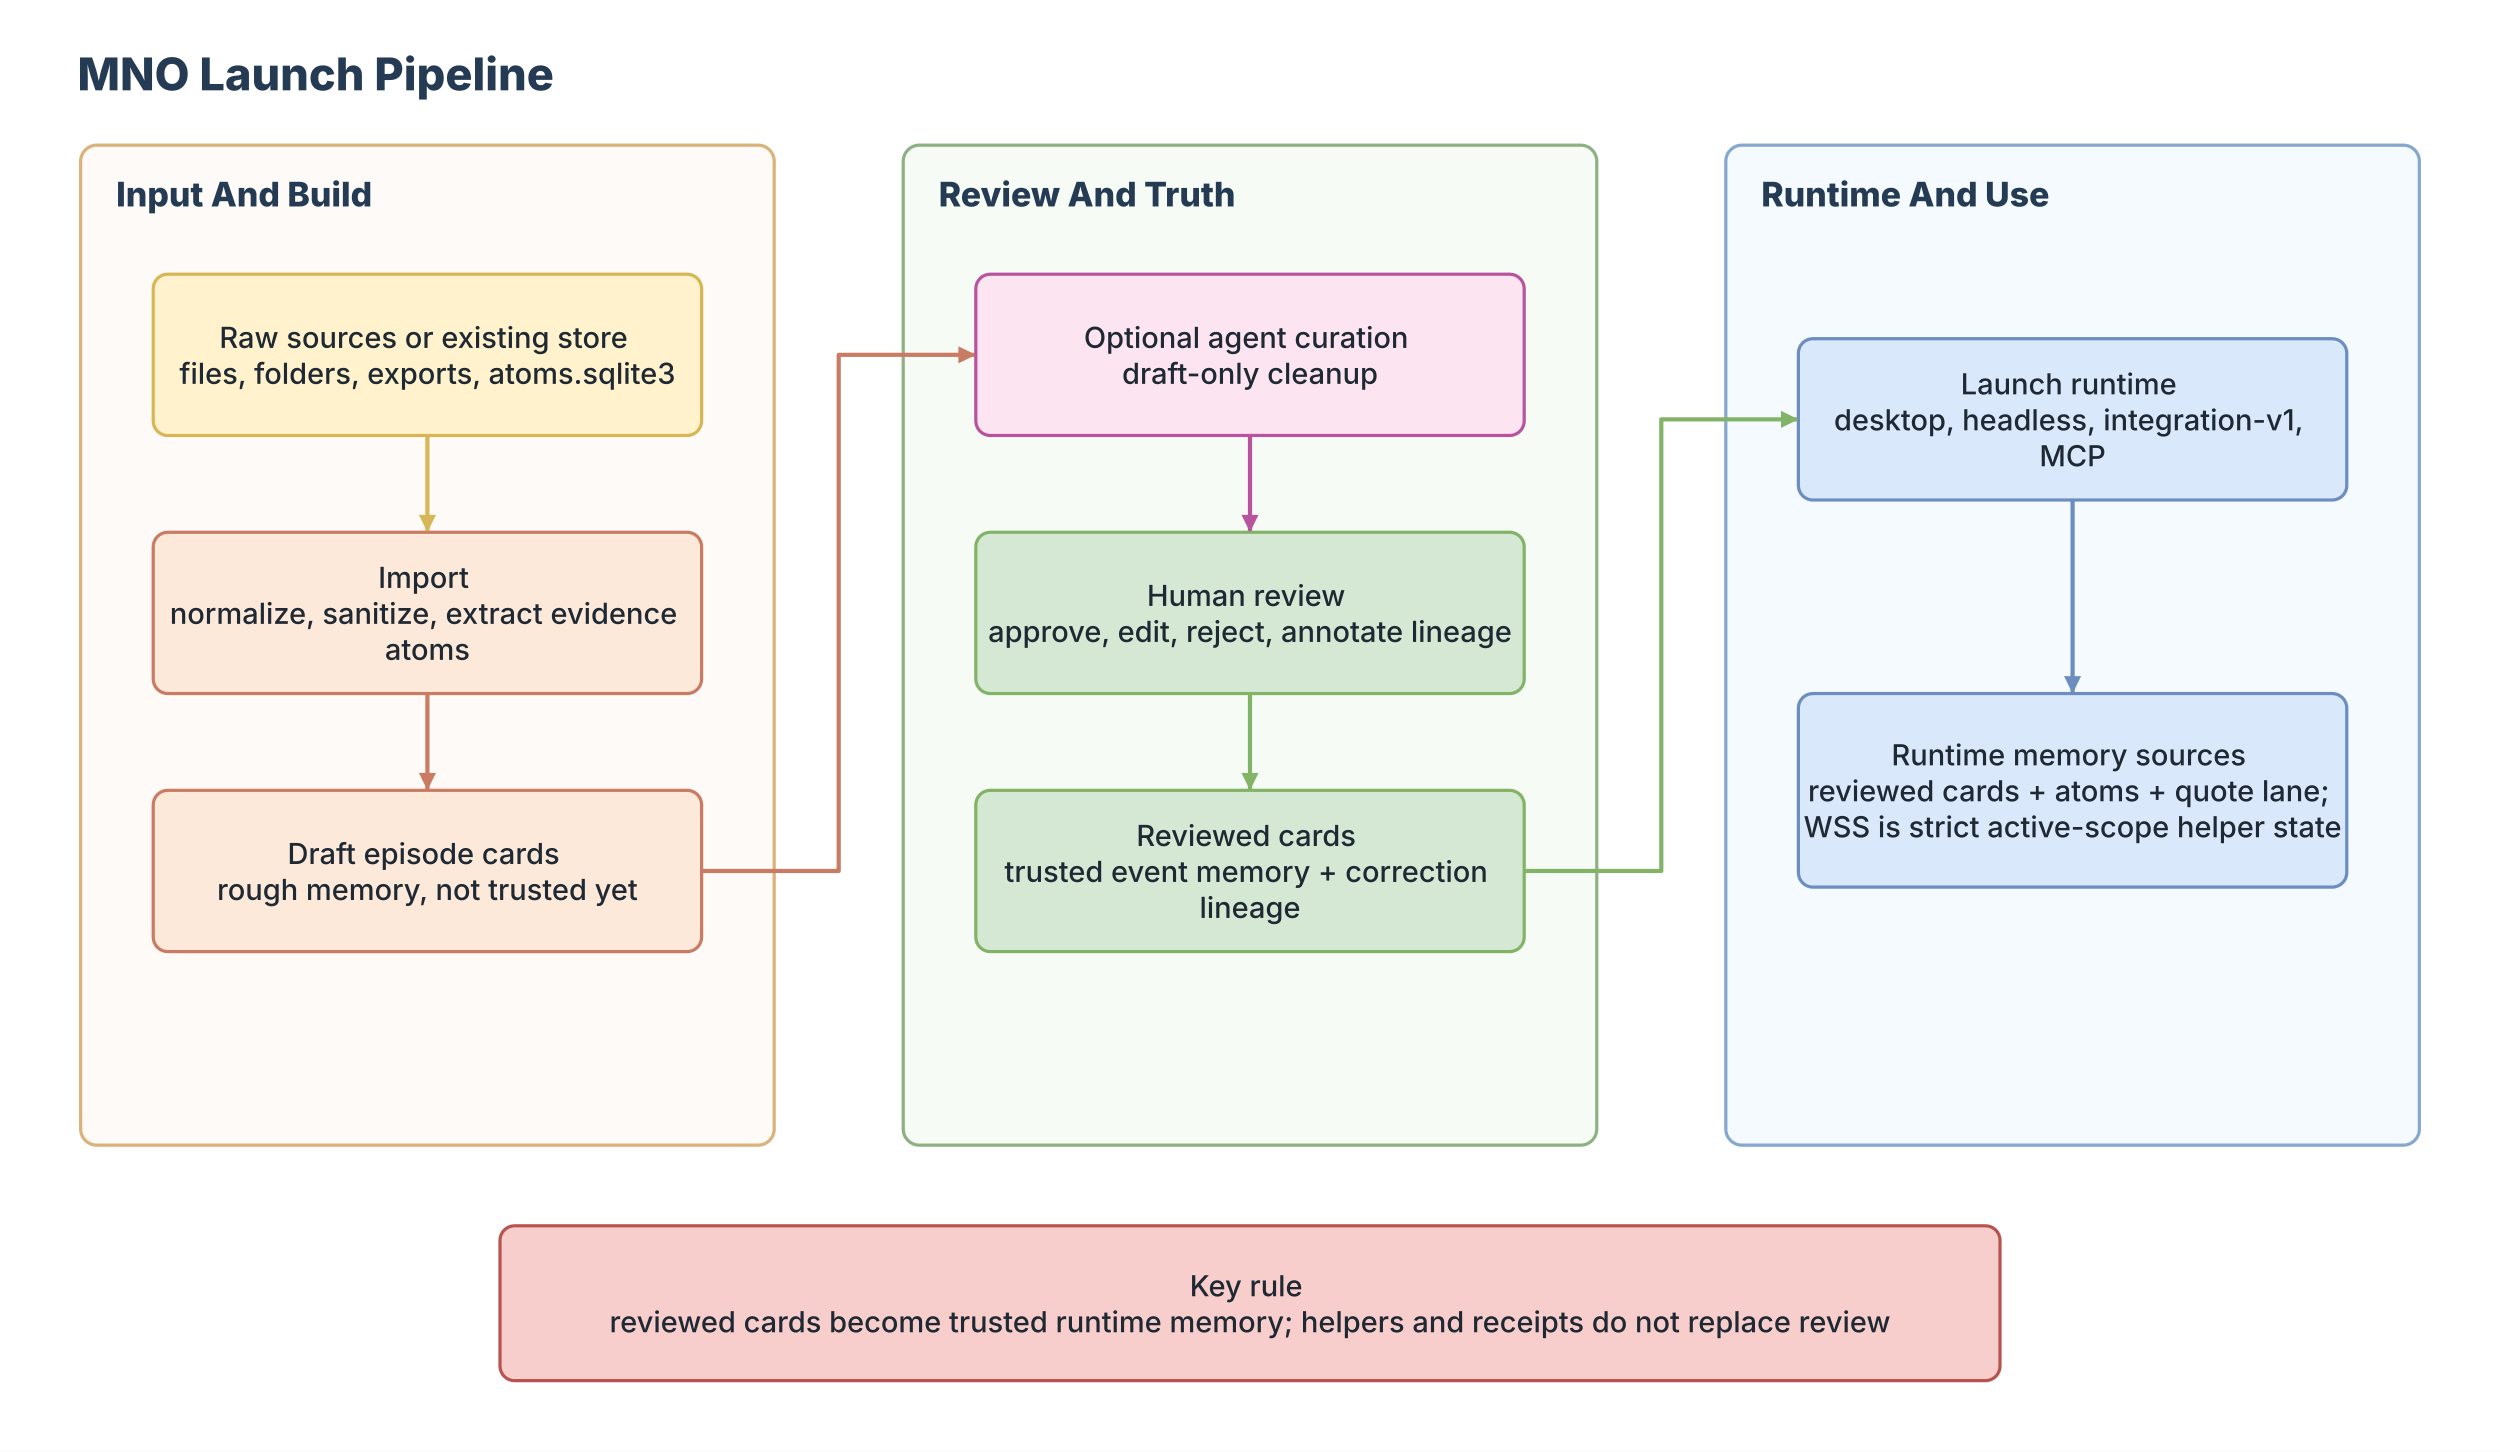
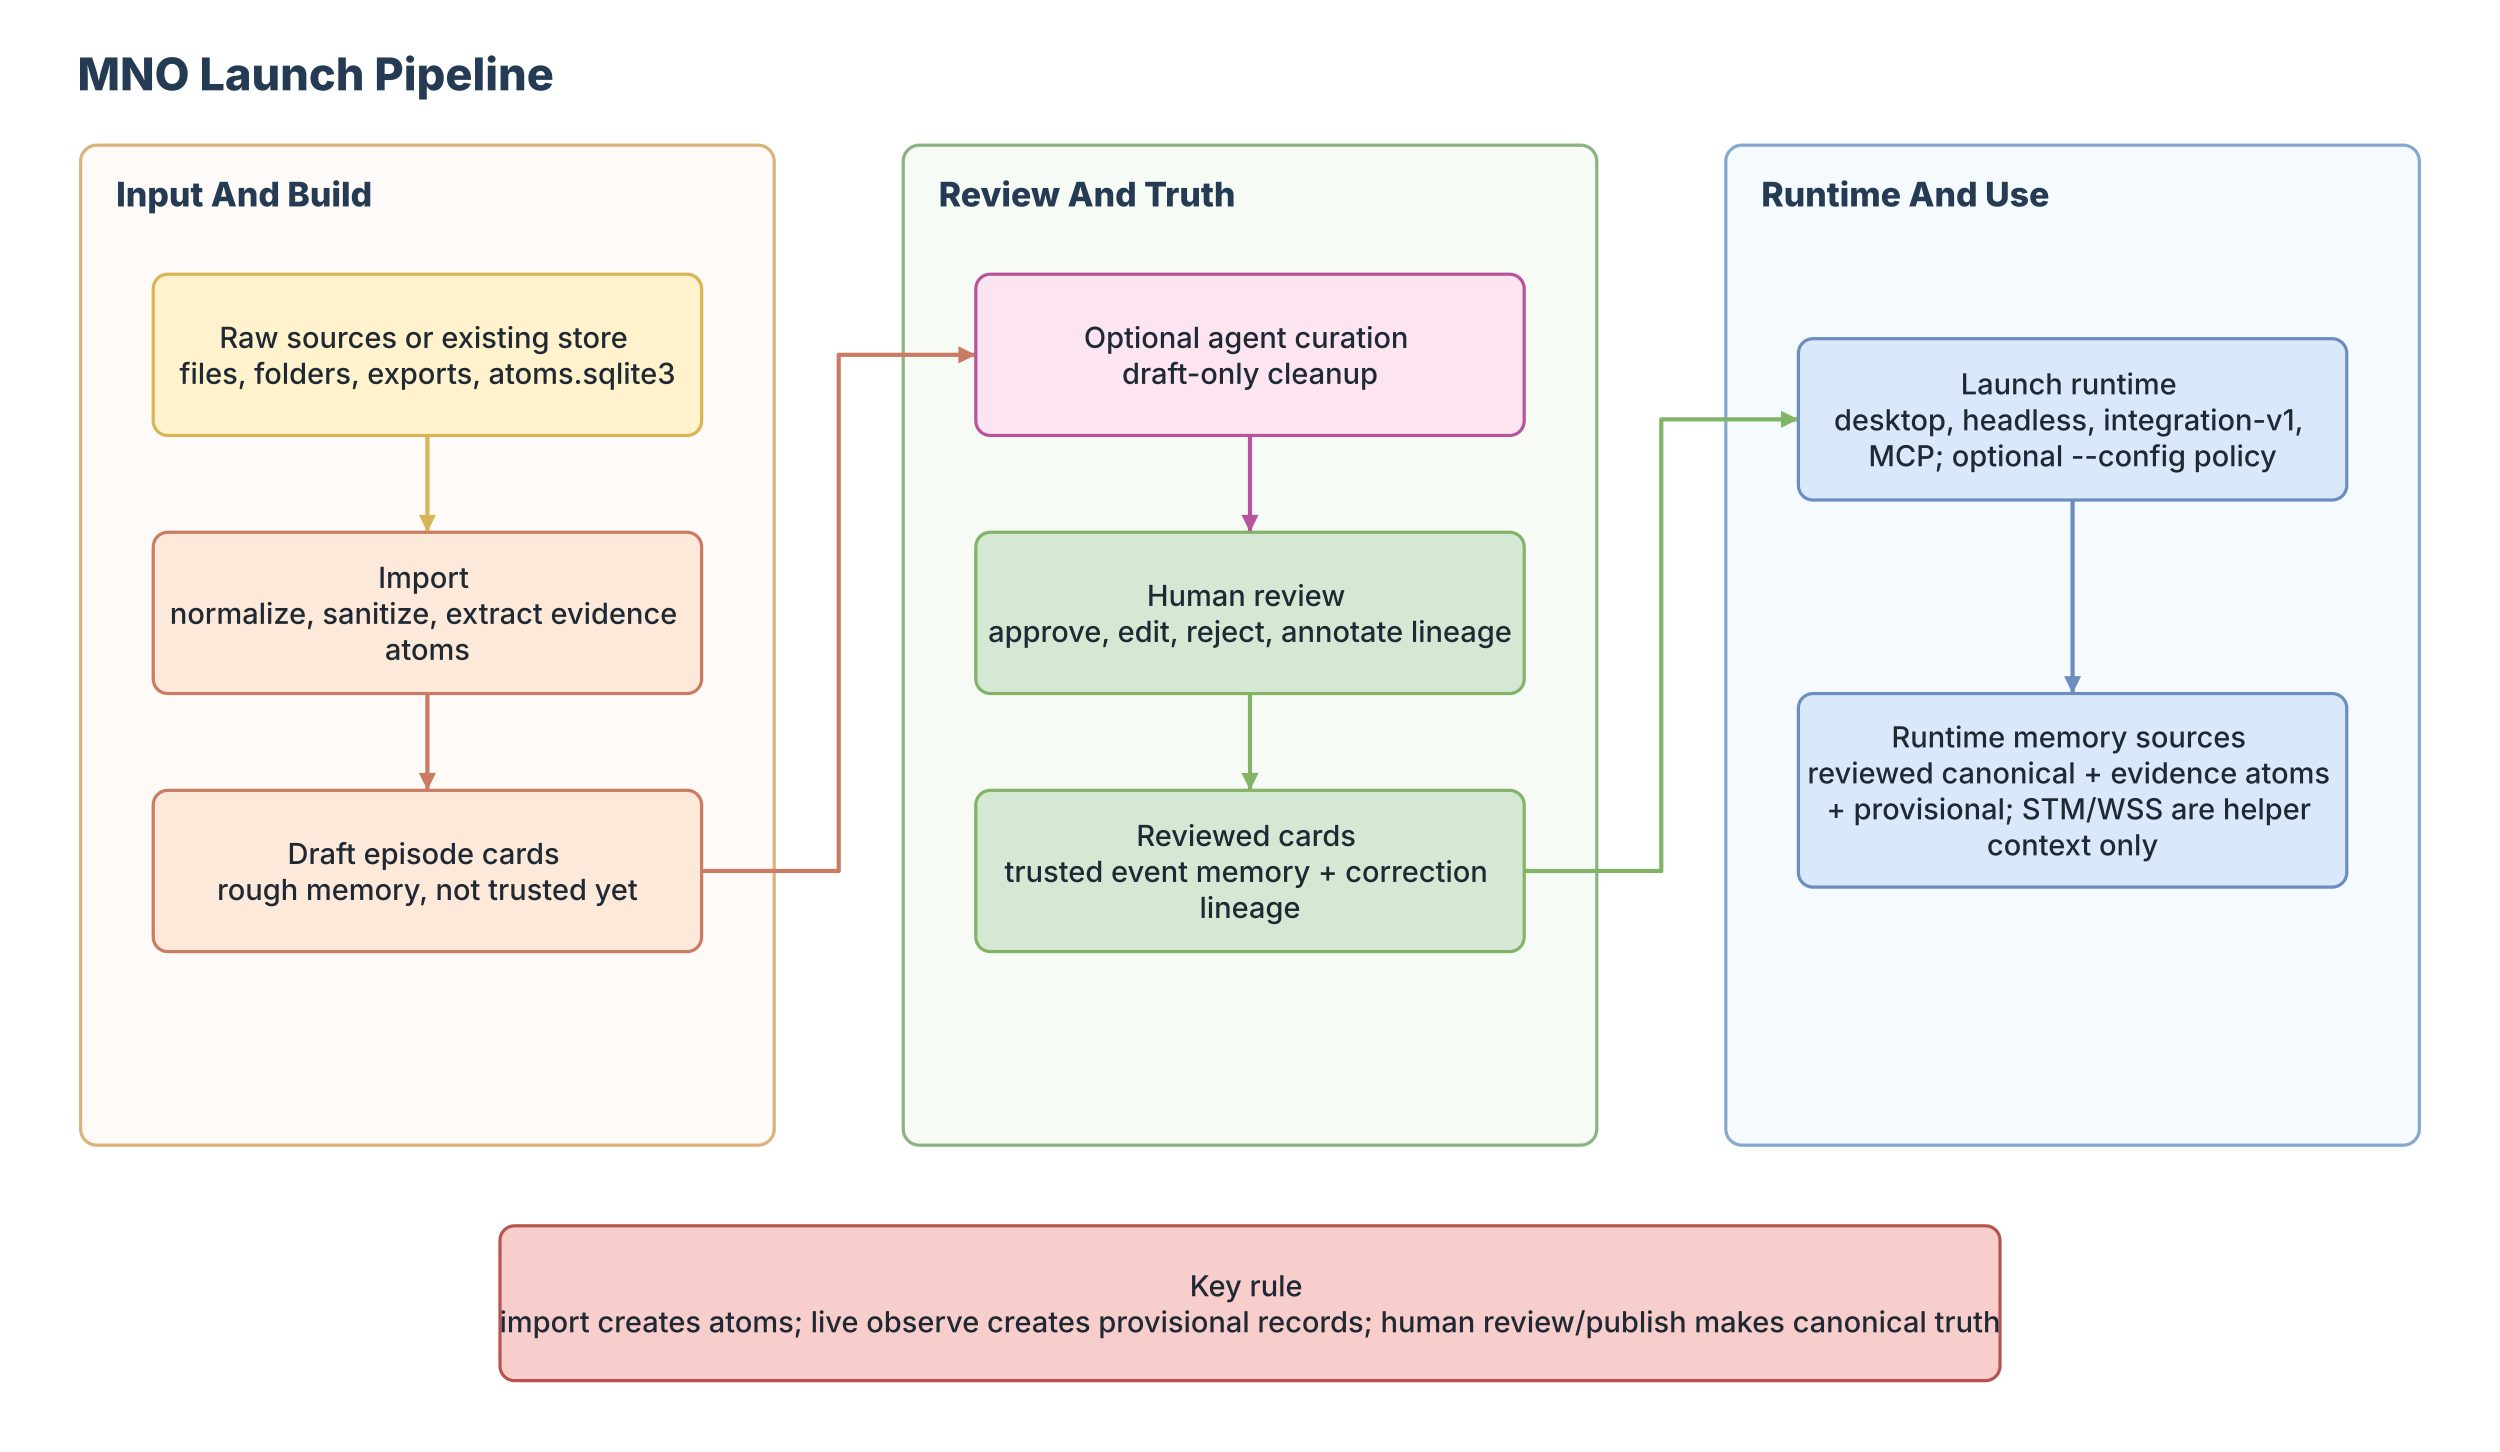
<svg xmlns="http://www.w3.org/2000/svg" width="1550" height="900" viewBox="0 0 1550 900" role="img" aria-label="MNO Launch Pipeline">
  <rect width="100%" height="100%" fill="#ffffff" />
  <text x="48" y="56" font-family="Segoe UI, Inter, Arial, sans-serif" font-size="28" font-weight="800" fill="#243b53">MNO Launch Pipeline</text>
  <rect x="50" y="90" width="430" height="620" rx="10" fill="#fbf7f1" fill-opacity="0.58" stroke="#d9b37a" stroke-width="2" />
  <text x="72" y="128" font-family="Segoe UI, Inter, Arial, sans-serif" font-size="21" font-weight="800" fill="#243b53">Input And Build</text>
  <rect x="560" y="90" width="430" height="620" rx="10" fill="#f2f8ef" fill-opacity="0.58" stroke="#8eb184" stroke-width="2" />
  <text x="582" y="128" font-family="Segoe UI, Inter, Arial, sans-serif" font-size="21" font-weight="800" fill="#243b53">Review And Truth</text>
  <rect x="1070" y="90" width="430" height="620" rx="10" fill="#eef6fd" fill-opacity="0.58" stroke="#86a8cf" stroke-width="2" />
  <text x="1092" y="128" font-family="Segoe UI, Inter, Arial, sans-serif" font-size="21" font-weight="800" fill="#243b53">Runtime And Use</text>
  <polyline points="265.0,270.0 265.0,300.0 265.0,300.0 265.0,330.0" fill="none" stroke="#d6b656" stroke-width="2.6" stroke-linecap="round" stroke-linejoin="round" />
  <polyline points="265.0,430.0 265.0,460.0 265.0,460.0 265.0,490.0" fill="none" stroke="#c97b63" stroke-width="2.6" stroke-linecap="round" stroke-linejoin="round" />
  <polyline points="435.0,540.0 520.0,540.0 520.0,220.0 605.0,220.0" fill="none" stroke="#c97b63" stroke-width="2.6" stroke-linecap="round" stroke-linejoin="round" />
  <polyline points="775.0,270.0 775.0,300.0 775.0,300.0 775.0,330.0" fill="none" stroke="#b8549e" stroke-width="2.6" stroke-linecap="round" stroke-linejoin="round" />
  <polyline points="775.0,430.0 775.0,460.0 775.0,460.0 775.0,490.0" fill="none" stroke="#82b366" stroke-width="2.6" stroke-linecap="round" stroke-linejoin="round" />
  <polyline points="945.0,540.0 1030.0,540.0 1030.0,260.0 1115.0,260.0" fill="none" stroke="#82b366" stroke-width="2.6" stroke-linecap="round" stroke-linejoin="round" />
  <polyline points="1285.0,310.0 1285.0,370.0 1285.0,370.0 1285.0,430.0" fill="none" stroke="#6c8ebf" stroke-width="2.6" stroke-linecap="round" stroke-linejoin="round" />
  <rect x="95" y="170" width="340" height="100" rx="9" fill="#fff2cc" stroke="#d6b656" stroke-width="2" />
  <text x="265.0" y="215.7" text-anchor="middle" font-family="Segoe UI, Inter, Arial, sans-serif" font-size="18" font-weight="500" fill="#1f2933">
    <tspan x="265.0" dy="0.0">Raw sources or existing store</tspan>
    <tspan x="265.0" dy="22.3">files, folders, exports, atoms.sqlite3</tspan>
  </text>
  <rect x="95" y="330" width="340" height="100" rx="9" fill="#fde9d9" stroke="#c97b63" stroke-width="2" />
  <text x="265.0" y="364.5" text-anchor="middle" font-family="Segoe UI, Inter, Arial, sans-serif" font-size="18" font-weight="500" fill="#1f2933">
    <tspan x="265.0" dy="0.0">Import</tspan>
    <tspan x="265.0" dy="22.3">normalize, sanitize, extract evidence</tspan>
    <tspan x="265.0" dy="22.3">atoms</tspan>
  </text>
  <rect x="95" y="490" width="340" height="100" rx="9" fill="#fde9d9" stroke="#c97b63" stroke-width="2" />
  <text x="265.0" y="535.7" text-anchor="middle" font-family="Segoe UI, Inter, Arial, sans-serif" font-size="18" font-weight="500" fill="#1f2933">
    <tspan x="265.0" dy="0.0">Draft episode cards</tspan>
    <tspan x="265.0" dy="22.3">rough memory, not trusted yet</tspan>
  </text>
  <rect x="605" y="170" width="340" height="100" rx="9" fill="#fce5f1" stroke="#b8549e" stroke-width="2" />
  <text x="775.0" y="215.7" text-anchor="middle" font-family="Segoe UI, Inter, Arial, sans-serif" font-size="18" font-weight="500" fill="#1f2933">
    <tspan x="775.0" dy="0.0">Optional agent curation</tspan>
    <tspan x="775.0" dy="22.3">draft-only cleanup</tspan>
  </text>
  <rect x="605" y="330" width="340" height="100" rx="9" fill="#d5e8d4" stroke="#82b366" stroke-width="2" />
  <text x="775.0" y="375.7" text-anchor="middle" font-family="Segoe UI, Inter, Arial, sans-serif" font-size="18" font-weight="500" fill="#1f2933">
    <tspan x="775.0" dy="0.0">Human review</tspan>
    <tspan x="775.0" dy="22.3">approve, edit, reject, annotate lineage</tspan>
  </text>
  <rect x="605" y="490" width="340" height="100" rx="9" fill="#d5e8d4" stroke="#82b366" stroke-width="2" />
  <text x="775.0" y="524.5" text-anchor="middle" font-family="Segoe UI, Inter, Arial, sans-serif" font-size="18" font-weight="500" fill="#1f2933">
    <tspan x="775.0" dy="0.0">Reviewed cards</tspan>
    <tspan x="775.0" dy="22.3">trusted event memory + correction</tspan>
    <tspan x="775.0" dy="22.3">lineage</tspan>
  </text>
  <rect x="1115" y="210" width="340" height="100" rx="9" fill="#dae8fc" stroke="#6c8ebf" stroke-width="2" />
  <text x="1285.0" y="244.5" text-anchor="middle" font-family="Segoe UI, Inter, Arial, sans-serif" font-size="18" font-weight="500" fill="#1f2933">
    <tspan x="1285.0" dy="0.0">Launch runtime</tspan>
    <tspan x="1285.0" dy="22.3">desktop, headless, integration-v1,</tspan>
-     <tspan x="1285.0" dy="22.3">MCP</tspan>
+     <tspan x="1285.0" dy="22.3">MCP; optional --config policy</tspan>
  </text>
  <rect x="1115" y="430" width="340" height="120" rx="9" fill="#dae8fc" stroke="#6c8ebf" stroke-width="2" />
-   <text x="1285.0" y="474.5" text-anchor="middle" font-family="Segoe UI, Inter, Arial, sans-serif" font-size="18" font-weight="500" fill="#1f2933">
+   <text x="1285.0" y="463.4" text-anchor="middle" font-family="Segoe UI, Inter, Arial, sans-serif" font-size="18" font-weight="500" fill="#1f2933">
    <tspan x="1285.0" dy="0.0">Runtime memory sources</tspan>
-     <tspan x="1285.0" dy="22.3">reviewed cards + atoms + quote lane;</tspan>
-     <tspan x="1285.0" dy="22.3">WSS is strict active-scope helper state</tspan>
+     <tspan x="1285.0" dy="22.3">reviewed canonical + evidence atoms</tspan>
+     <tspan x="1285.0" dy="22.3">+ provisional; STM/WSS are helper</tspan>
+     <tspan x="1285.0" dy="22.3">context only</tspan>
  </text>
  <rect x="310" y="760" width="930" height="96" rx="9" fill="#f8cecc" stroke="#b85450" stroke-width="2" />
  <text x="775.0" y="803.7" text-anchor="middle" font-family="Segoe UI, Inter, Arial, sans-serif" font-size="18" font-weight="500" fill="#1f2933">
    <tspan x="775.0" dy="0.0">Key rule</tspan>
-     <tspan x="775.0" dy="22.3">reviewed cards become trusted runtime memory; helpers and receipts do not replace review</tspan>
+     <tspan x="775.0" dy="22.3">import creates atoms; live observe creates provisional records; human review/publish makes canonical truth</tspan>
  </text>
  <polygon points="265.0,330.0 259.7,319.2 270.3,319.2" fill="#d6b656" />
  <polygon points="265.0,490.0 259.7,479.2 270.3,479.2" fill="#c97b63" />
  <polygon points="605.0,220.0 594.2,225.3 594.2,214.7" fill="#c97b63" />
  <polygon points="775.0,330.0 769.7,319.2 780.3,319.2" fill="#b8549e" />
  <polygon points="775.0,490.0 769.7,479.2 780.3,479.2" fill="#82b366" />
  <polygon points="1115.0,260.0 1104.2,265.3 1104.2,254.7" fill="#82b366" />
  <polygon points="1285.0,430.0 1279.7,419.2 1290.3,419.2" fill="#6c8ebf" />
</svg>
